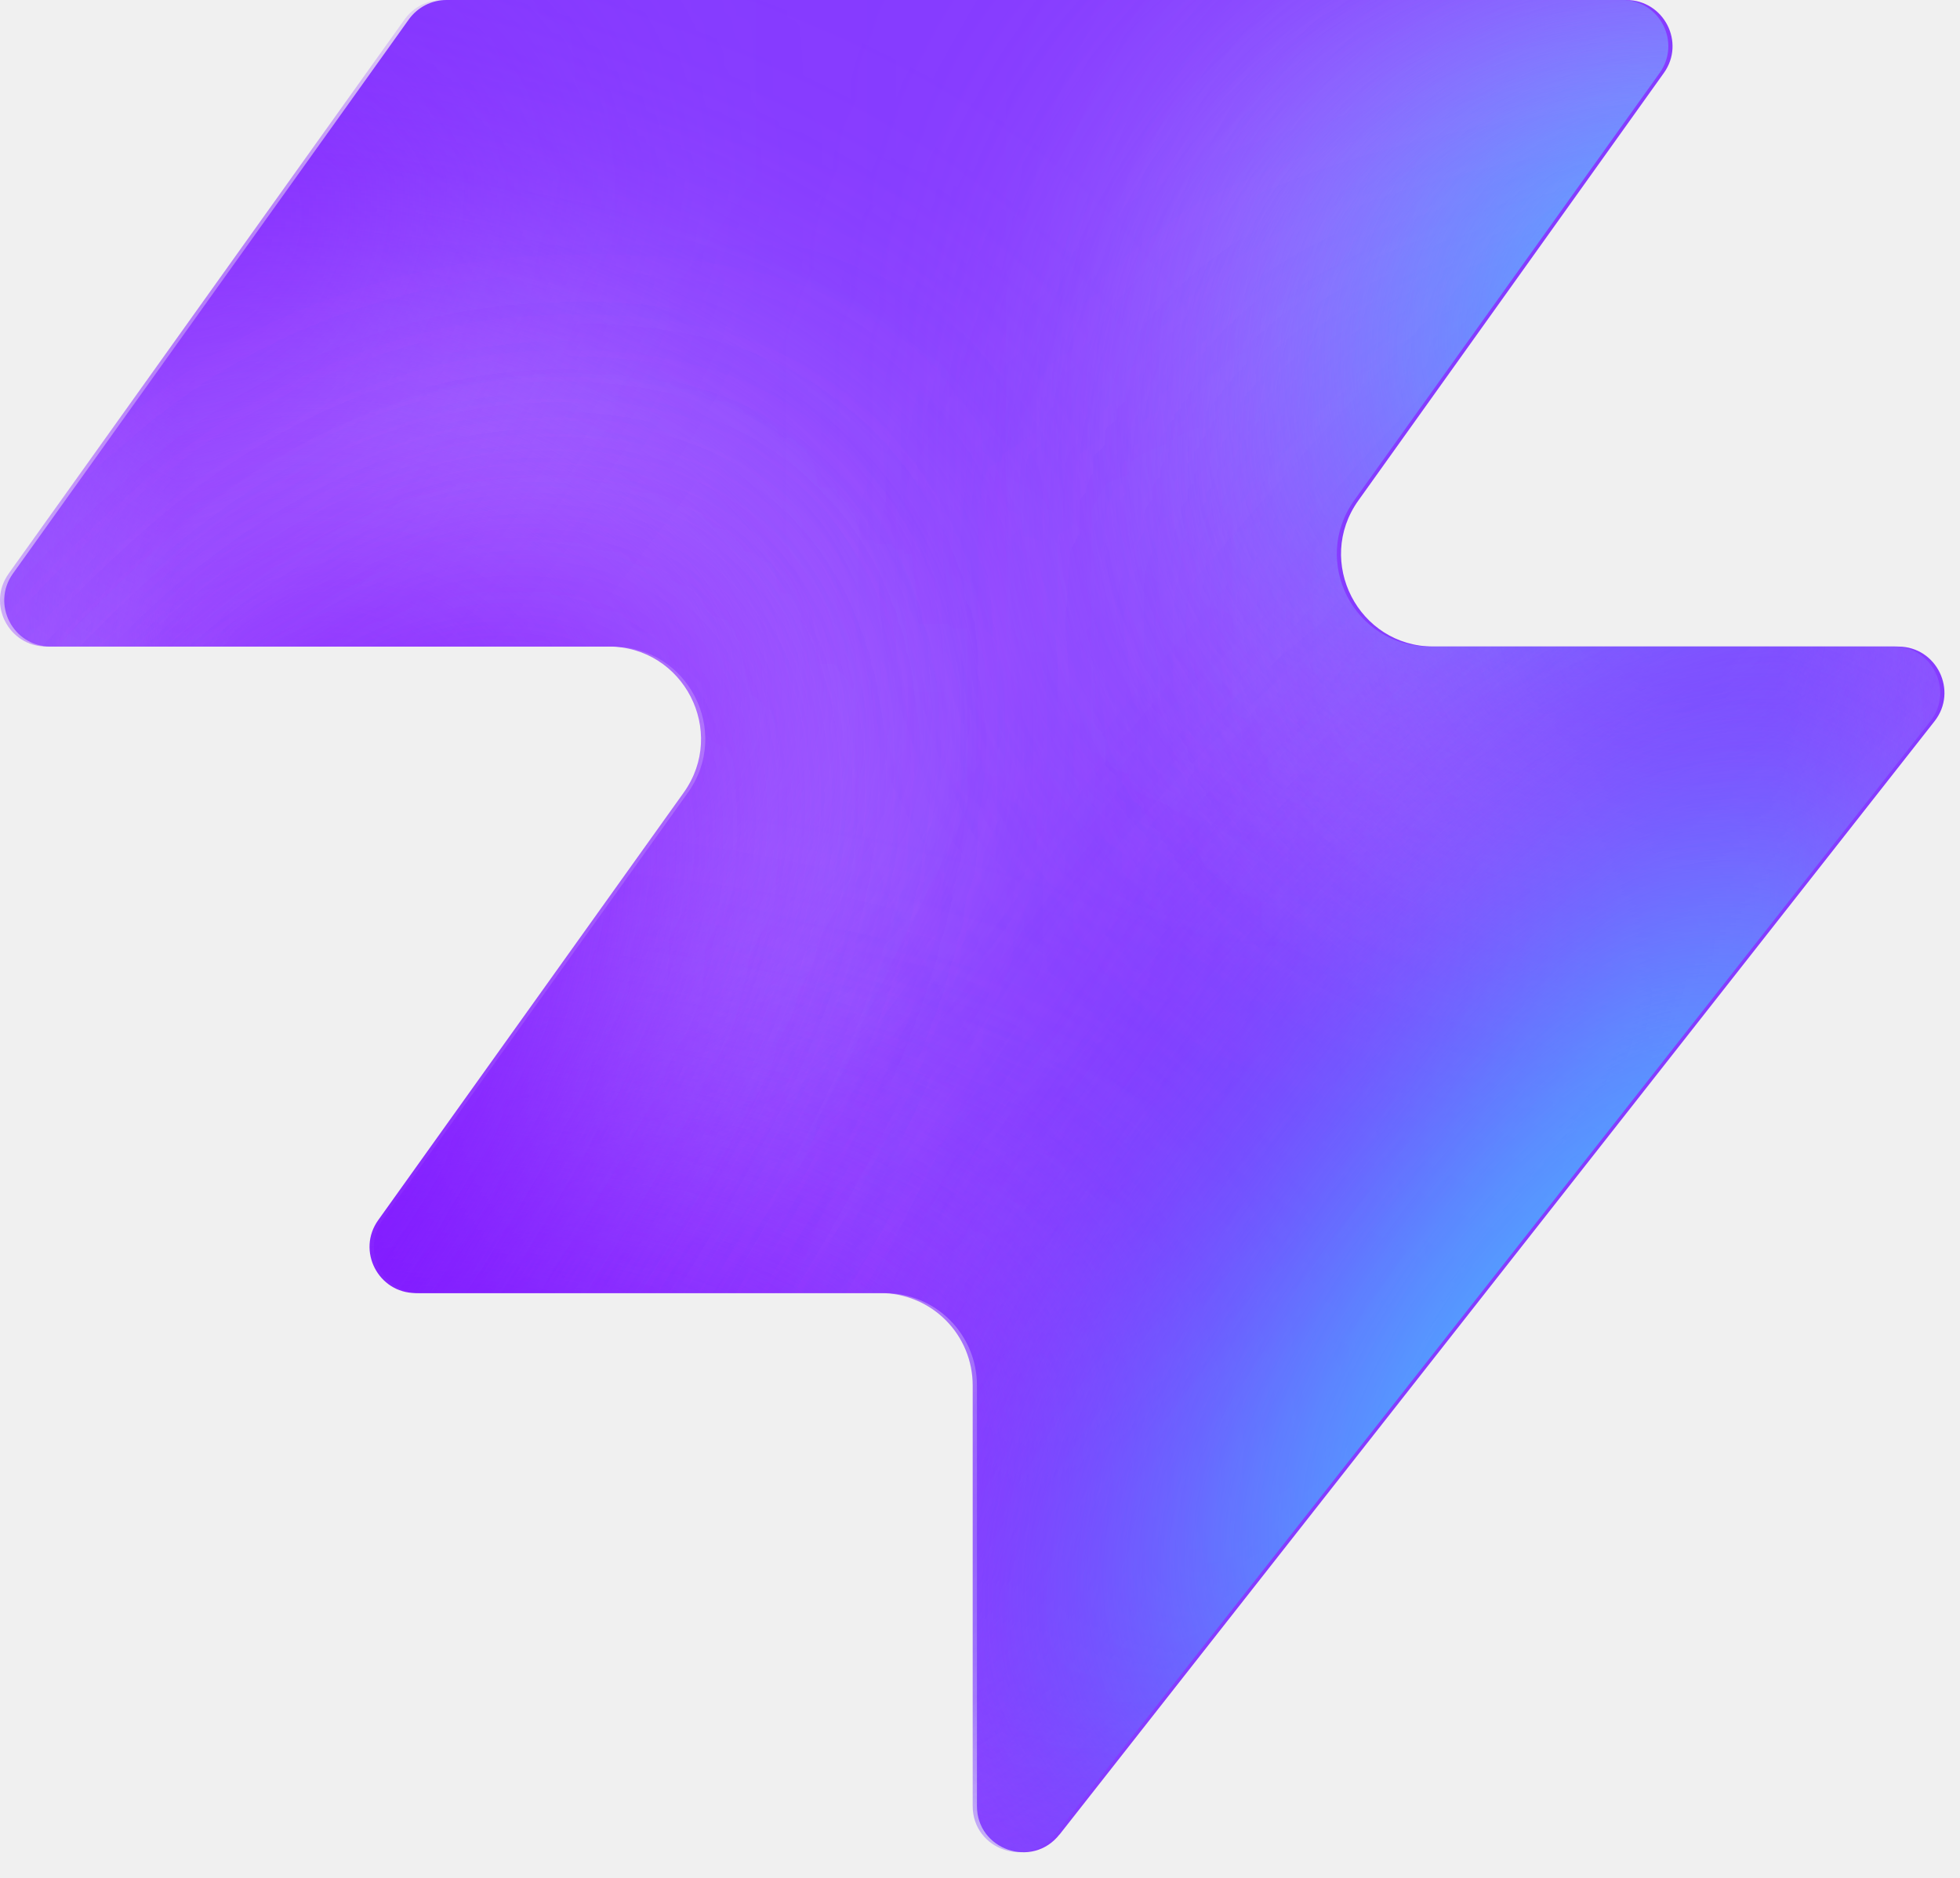
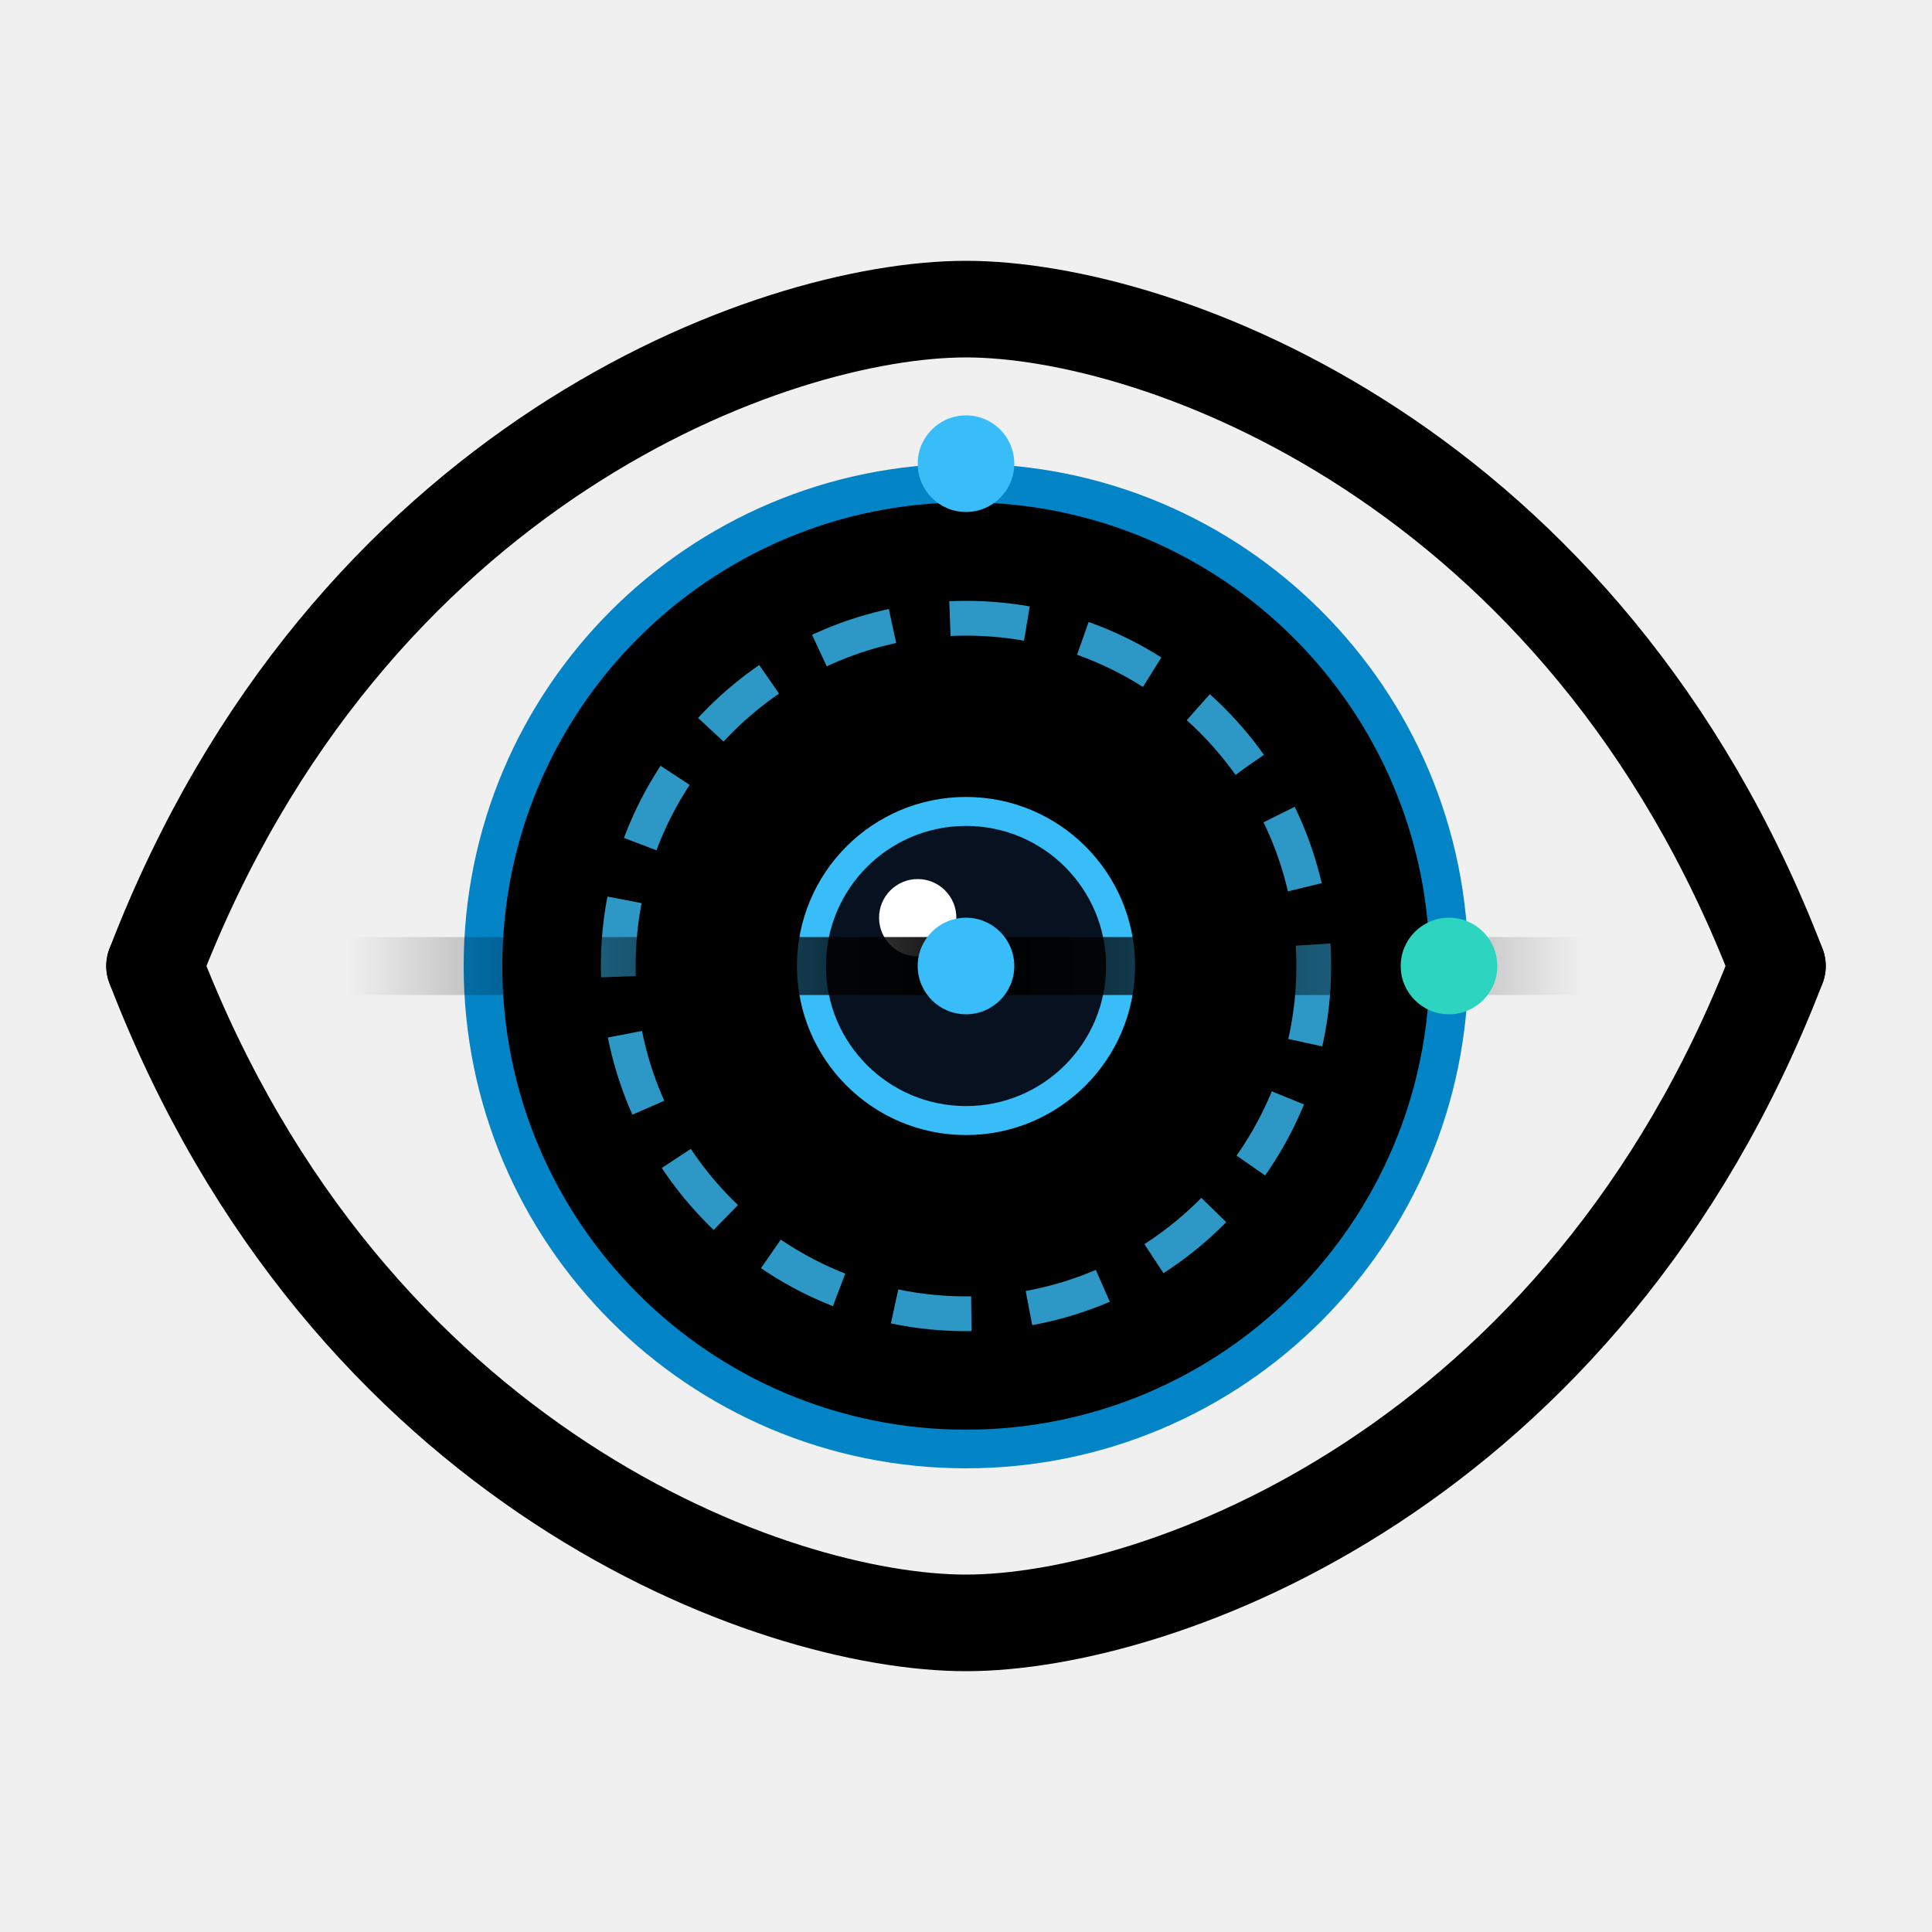
- <svg xmlns="http://www.w3.org/2000/svg" width="48" height="46" fill="none" viewBox="0 0 48 46">
-   <path fill="#863bff" d="M25.946 44.938c-.664.845-2.021.375-2.021-.698V33.937a2.26 2.26 0 0 0-2.262-2.262H10.287c-.92 0-1.456-1.04-.92-1.788l7.48-10.471c1.07-1.497 0-3.578-1.842-3.578H1.237c-.92 0-1.456-1.04-.92-1.788L10.013.474c.214-.297.556-.474.92-.474h28.894c.92 0 1.456 1.04.92 1.788l-7.48 10.471c-1.07 1.498 0 3.579 1.842 3.579h11.377c.943 0 1.473 1.088.89 1.83L25.947 44.94z" style="fill:#863bff;fill:color(display-p3 .525 .23 1);fill-opacity:1" />
-   <mask id="a" width="48" height="46" x="0" y="0" maskUnits="userSpaceOnUse" style="mask-type:alpha">
-     <path fill="#000" d="M25.842 44.938c-.664.844-2.021.375-2.021-.698V33.937a2.26 2.26 0 0 0-2.262-2.262H10.183c-.92 0-1.456-1.04-.92-1.788l7.48-10.471c1.07-1.498 0-3.579-1.842-3.579H1.133c-.92 0-1.456-1.04-.92-1.787L9.91.473c.214-.297.556-.474.92-.474h28.894c.92 0 1.456 1.04.92 1.788l-7.48 10.471c-1.07 1.498 0 3.578 1.842 3.578h11.377c.943 0 1.473 1.088.89 1.832L25.843 44.94z" style="fill:#000;fill-opacity:1" />
-   </mask>
-   <g mask="url(#a)">
-     <g filter="url(#b)">
-       <ellipse cx="5.508" cy="14.704" fill="#ede6ff" rx="5.508" ry="14.704" style="fill:#ede6ff;fill:color(display-p3 .927 .903 1);fill-opacity:1" transform="matrix(.00324 1 1 -.00324 -4.47 31.516)" />
-     </g>
-     <g filter="url(#c)">
-       <ellipse cx="10.399" cy="29.851" fill="#ede6ff" rx="10.399" ry="29.851" style="fill:#ede6ff;fill:color(display-p3 .927 .903 1);fill-opacity:1" transform="matrix(.00324 1 1 -.00324 -39.328 7.883)" />
-     </g>
-     <g filter="url(#d)">
-       <ellipse cx="5.508" cy="30.487" fill="#7e14ff" rx="5.508" ry="30.487" style="fill:#7e14ff;fill:color(display-p3 .492 .077 1);fill-opacity:1" transform="rotate(89.814 -25.913 -14.639)scale(1 -1)" />
-     </g>
-     <g filter="url(#e)">
-       <ellipse cx="5.508" cy="30.599" fill="#7e14ff" rx="5.508" ry="30.599" style="fill:#7e14ff;fill:color(display-p3 .492 .077 1);fill-opacity:1" transform="rotate(89.814 -32.644 -3.334)scale(1 -1)" />
-     </g>
-     <g filter="url(#f)">
-       <ellipse cx="5.508" cy="30.599" fill="#7e14ff" rx="5.508" ry="30.599" style="fill:#7e14ff;fill:color(display-p3 .492 .077 1);fill-opacity:1" transform="matrix(.00324 1 1 -.00324 -34.34 30.47)" />
-     </g>
-     <g filter="url(#g)">
-       <ellipse cx="14.072" cy="22.078" fill="#ede6ff" rx="14.072" ry="22.078" style="fill:#ede6ff;fill:color(display-p3 .927 .903 1);fill-opacity:1" transform="rotate(93.35 24.506 48.493)scale(-1 1)" />
-     </g>
-     <g filter="url(#h)">
-       <ellipse cx="3.47" cy="21.501" fill="#7e14ff" rx="3.47" ry="21.501" style="fill:#7e14ff;fill:color(display-p3 .492 .077 1);fill-opacity:1" transform="rotate(89.009 28.708 47.59)scale(-1 1)" />
-     </g>
-     <g filter="url(#i)">
-       <ellipse cx="3.47" cy="21.501" fill="#7e14ff" rx="3.47" ry="21.501" style="fill:#7e14ff;fill:color(display-p3 .492 .077 1);fill-opacity:1" transform="rotate(89.009 28.708 47.59)scale(-1 1)" />
-     </g>
-     <g filter="url(#j)">
-       <ellipse cx=".387" cy="8.972" fill="#7e14ff" rx="4.407" ry="29.108" style="fill:#7e14ff;fill:color(display-p3 .492 .077 1);fill-opacity:1" transform="rotate(39.51 .387 8.972)" />
-     </g>
-     <g filter="url(#k)">
-       <ellipse cx="47.523" cy="-6.092" fill="#7e14ff" rx="4.407" ry="29.108" style="fill:#7e14ff;fill:color(display-p3 .492 .077 1);fill-opacity:1" transform="rotate(37.892 47.523 -6.092)" />
-     </g>
-     <g filter="url(#l)">
-       <ellipse cx="41.412" cy="6.333" fill="#47bfff" rx="5.971" ry="9.665" style="fill:#47bfff;fill:color(display-p3 .28 .748 1);fill-opacity:1" transform="rotate(37.892 41.412 6.333)" />
-     </g>
-     <g filter="url(#m)">
-       <ellipse cx="-1.879" cy="38.332" fill="#7e14ff" rx="4.407" ry="29.108" style="fill:#7e14ff;fill:color(display-p3 .492 .077 1);fill-opacity:1" transform="rotate(37.892 -1.88 38.332)" />
-     </g>
-     <g filter="url(#n)">
-       <ellipse cx="-1.879" cy="38.332" fill="#7e14ff" rx="4.407" ry="29.108" style="fill:#7e14ff;fill:color(display-p3 .492 .077 1);fill-opacity:1" transform="rotate(37.892 -1.88 38.332)" />
-     </g>
-     <g filter="url(#o)">
-       <ellipse cx="35.651" cy="29.907" fill="#7e14ff" rx="4.407" ry="29.108" style="fill:#7e14ff;fill:color(display-p3 .492 .077 1);fill-opacity:1" transform="rotate(37.892 35.651 29.907)" />
-     </g>
-     <g filter="url(#p)">
-       <ellipse cx="38.418" cy="32.4" fill="#47bfff" rx="5.971" ry="15.297" style="fill:#47bfff;fill:color(display-p3 .28 .748 1);fill-opacity:1" transform="rotate(37.892 38.418 32.4)" />
-     </g>
-   </g>
+ <svg xmlns="http://www.w3.org/2000/svg" width="48" height="48" viewBox="0 0 100 100" fill="none">
  <defs>
-     <filter id="b" width="60.045" height="41.654" x="-19.77" y="16.149" color-interpolation-filters="sRGB" filterUnits="userSpaceOnUse">
-       <feFlood flood-opacity="0" result="BackgroundImageFix" />
-       <feBlend in="SourceGraphic" in2="BackgroundImageFix" result="shape" />
-       <feGaussianBlur result="effect1_foregroundBlur_2002_17158" stdDeviation="7.659" />
-     </filter>
-     <filter id="c" width="90.34" height="51.437" x="-54.613" y="-7.533" color-interpolation-filters="sRGB" filterUnits="userSpaceOnUse">
-       <feFlood flood-opacity="0" result="BackgroundImageFix" />
-       <feBlend in="SourceGraphic" in2="BackgroundImageFix" result="shape" />
-       <feGaussianBlur result="effect1_foregroundBlur_2002_17158" stdDeviation="7.659" />
-     </filter>
-     <filter id="d" width="79.355" height="29.4" x="-49.64" y="2.03" color-interpolation-filters="sRGB" filterUnits="userSpaceOnUse">
-       <feFlood flood-opacity="0" result="BackgroundImageFix" />
-       <feBlend in="SourceGraphic" in2="BackgroundImageFix" result="shape" />
-       <feGaussianBlur result="effect1_foregroundBlur_2002_17158" stdDeviation="4.596" />
-     </filter>
-     <filter id="e" width="79.579" height="29.4" x="-45.045" y="20.029" color-interpolation-filters="sRGB" filterUnits="userSpaceOnUse">
-       <feFlood flood-opacity="0" result="BackgroundImageFix" />
-       <feBlend in="SourceGraphic" in2="BackgroundImageFix" result="shape" />
-       <feGaussianBlur result="effect1_foregroundBlur_2002_17158" stdDeviation="4.596" />
-     </filter>
-     <filter id="f" width="79.579" height="29.4" x="-43.513" y="21.178" color-interpolation-filters="sRGB" filterUnits="userSpaceOnUse">
-       <feFlood flood-opacity="0" result="BackgroundImageFix" />
-       <feBlend in="SourceGraphic" in2="BackgroundImageFix" result="shape" />
-       <feGaussianBlur result="effect1_foregroundBlur_2002_17158" stdDeviation="4.596" />
-     </filter>
-     <filter id="g" width="74.749" height="58.852" x="15.756" y="-17.901" color-interpolation-filters="sRGB" filterUnits="userSpaceOnUse">
-       <feFlood flood-opacity="0" result="BackgroundImageFix" />
-       <feBlend in="SourceGraphic" in2="BackgroundImageFix" result="shape" />
-       <feGaussianBlur result="effect1_foregroundBlur_2002_17158" stdDeviation="7.659" />
-     </filter>
-     <filter id="h" width="61.377" height="25.362" x="23.548" y="2.284" color-interpolation-filters="sRGB" filterUnits="userSpaceOnUse">
-       <feFlood flood-opacity="0" result="BackgroundImageFix" />
-       <feBlend in="SourceGraphic" in2="BackgroundImageFix" result="shape" />
-       <feGaussianBlur result="effect1_foregroundBlur_2002_17158" stdDeviation="4.596" />
-     </filter>
-     <filter id="i" width="61.377" height="25.362" x="23.548" y="2.284" color-interpolation-filters="sRGB" filterUnits="userSpaceOnUse">
-       <feFlood flood-opacity="0" result="BackgroundImageFix" />
-       <feBlend in="SourceGraphic" in2="BackgroundImageFix" result="shape" />
-       <feGaussianBlur result="effect1_foregroundBlur_2002_17158" stdDeviation="4.596" />
-     </filter>
-     <filter id="j" width="56.045" height="63.649" x="-27.636" y="-22.853" color-interpolation-filters="sRGB" filterUnits="userSpaceOnUse">
-       <feFlood flood-opacity="0" result="BackgroundImageFix" />
-       <feBlend in="SourceGraphic" in2="BackgroundImageFix" result="shape" />
-       <feGaussianBlur result="effect1_foregroundBlur_2002_17158" stdDeviation="4.596" />
-     </filter>
-     <filter id="k" width="54.814" height="64.646" x="20.116" y="-38.415" color-interpolation-filters="sRGB" filterUnits="userSpaceOnUse">
-       <feFlood flood-opacity="0" result="BackgroundImageFix" />
-       <feBlend in="SourceGraphic" in2="BackgroundImageFix" result="shape" />
-       <feGaussianBlur result="effect1_foregroundBlur_2002_17158" stdDeviation="4.596" />
-     </filter>
-     <filter id="l" width="33.541" height="35.313" x="24.641" y="-11.323" color-interpolation-filters="sRGB" filterUnits="userSpaceOnUse">
-       <feFlood flood-opacity="0" result="BackgroundImageFix" />
-       <feBlend in="SourceGraphic" in2="BackgroundImageFix" result="shape" />
-       <feGaussianBlur result="effect1_foregroundBlur_2002_17158" stdDeviation="4.596" />
-     </filter>
-     <filter id="m" width="54.814" height="64.646" x="-29.286" y="6.009" color-interpolation-filters="sRGB" filterUnits="userSpaceOnUse">
-       <feFlood flood-opacity="0" result="BackgroundImageFix" />
-       <feBlend in="SourceGraphic" in2="BackgroundImageFix" result="shape" />
-       <feGaussianBlur result="effect1_foregroundBlur_2002_17158" stdDeviation="4.596" />
-     </filter>
-     <filter id="n" width="54.814" height="64.646" x="-29.286" y="6.009" color-interpolation-filters="sRGB" filterUnits="userSpaceOnUse">
-       <feFlood flood-opacity="0" result="BackgroundImageFix" />
-       <feBlend in="SourceGraphic" in2="BackgroundImageFix" result="shape" />
-       <feGaussianBlur result="effect1_foregroundBlur_2002_17158" stdDeviation="4.596" />
-     </filter>
-     <filter id="o" width="54.814" height="64.646" x="8.244" y="-2.416" color-interpolation-filters="sRGB" filterUnits="userSpaceOnUse">
-       <feFlood flood-opacity="0" result="BackgroundImageFix" />
-       <feBlend in="SourceGraphic" in2="BackgroundImageFix" result="shape" />
-       <feGaussianBlur result="effect1_foregroundBlur_2002_17158" stdDeviation="4.596" />
-     </filter>
-     <filter id="p" width="39.409" height="43.623" x="18.713" y="10.588" color-interpolation-filters="sRGB" filterUnits="userSpaceOnUse">
-       <feFlood flood-opacity="0" result="BackgroundImageFix" />
-       <feBlend in="SourceGraphic" in2="BackgroundImageFix" result="shape" />
-       <feGaussianBlur result="effect1_foregroundBlur_2002_17158" stdDeviation="4.596" />
-     </filter>
+     <linearGradient id="eyeGrad" x1="10" y1="50" x2="90" y2="50" gradientUnits="userSpaceOnUse">
+       <stop offset="0%" stopColor="#38BDF8" />
+       <stop offset="50%" stopColor="#0284C7" />
+       <stop offset="100%" stopColor="#2563EB" />
+     </linearGradient>
+     <radialGradient id="irisGrad" cx="50" cy="50" r="26" gradientUnits="userSpaceOnUse">
+       <stop offset="0%" stopColor="#0284C7" />
+       <stop offset="50%" stopColor="#0369A1" />
+       <stop offset="100%" stopColor="#0C4A6E" />
+     </radialGradient>
+     <linearGradient id="scanGrad" x1="18" y1="50" x2="82" y2="50" gradientUnits="userSpaceOnUse">
+       <stop offset="0%" stopColor="#38BDF8" stop-opacity="0" />
+       <stop offset="50%" stopColor="#38BDF8" stop-opacity="0.95" />
+       <stop offset="100%" stopColor="#2DD4BF" stop-opacity="0" />
+     </linearGradient>
  </defs>
+   <path d="M8 50C18 24 40 16 50 16C60 16 82 24 92 50" stroke="url(#eyeGrad)" stroke-width="5" stroke-linecap="round" />
+   <path d="M8 50C18 76 40 84 50 84C60 84 82 76 92 50" stroke="url(#eyeGrad)" stroke-width="5" stroke-linecap="round" />
+   <circle cx="50" cy="50" r="25" fill="url(#irisGrad)" stroke="#0284C7" stroke-width="2" />
+   <circle cx="50" cy="50" r="18" stroke="#38BDF8" stroke-width="1.8" stroke-dasharray="4 3" opacity="0.8" />
+   <circle cx="50" cy="50" r="8" fill="#07111F" stroke="#38BDF8" stroke-width="1.5" />
+   <circle cx="47.5" cy="47.5" r="2" fill="#FFFFFF" />
+   <line x1="18" y1="50" x2="82" y2="50" stroke="url(#scanGrad)" stroke-width="3" stroke-linecap="round" />
+   <circle cx="50" cy="50" r="2.5" fill="#38BDF8" />
+   <circle cx="50" cy="24" r="2.5" fill="#38BDF8" />
+   <circle cx="75" cy="50" r="2.5" fill="#2DD4BF" />
</svg>
